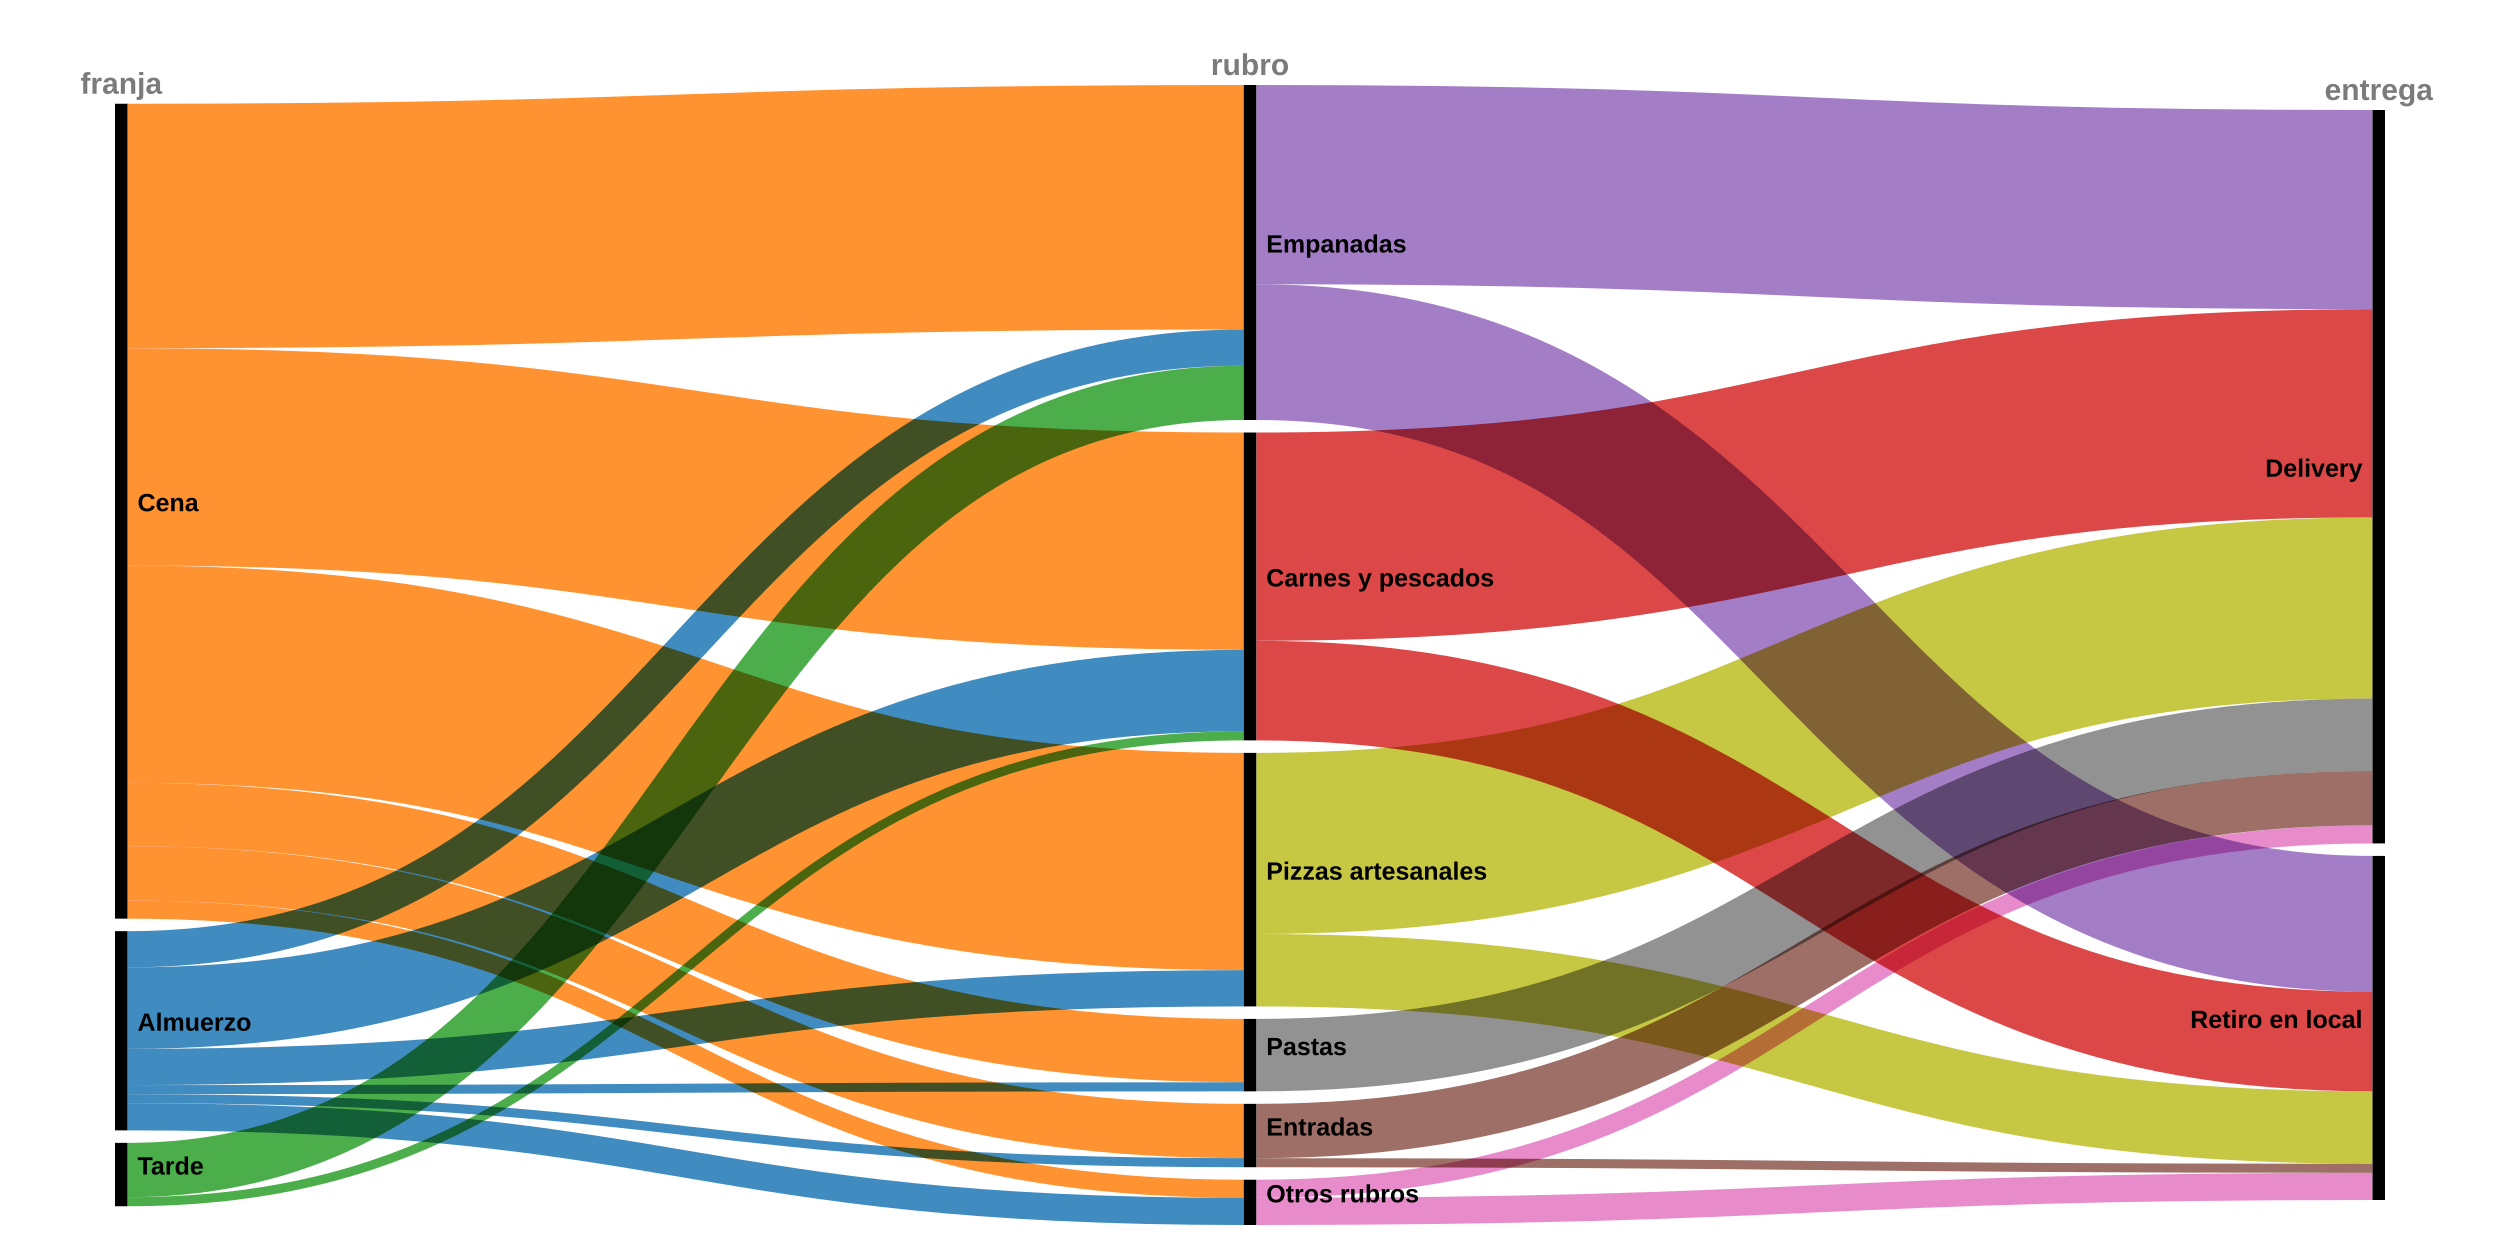
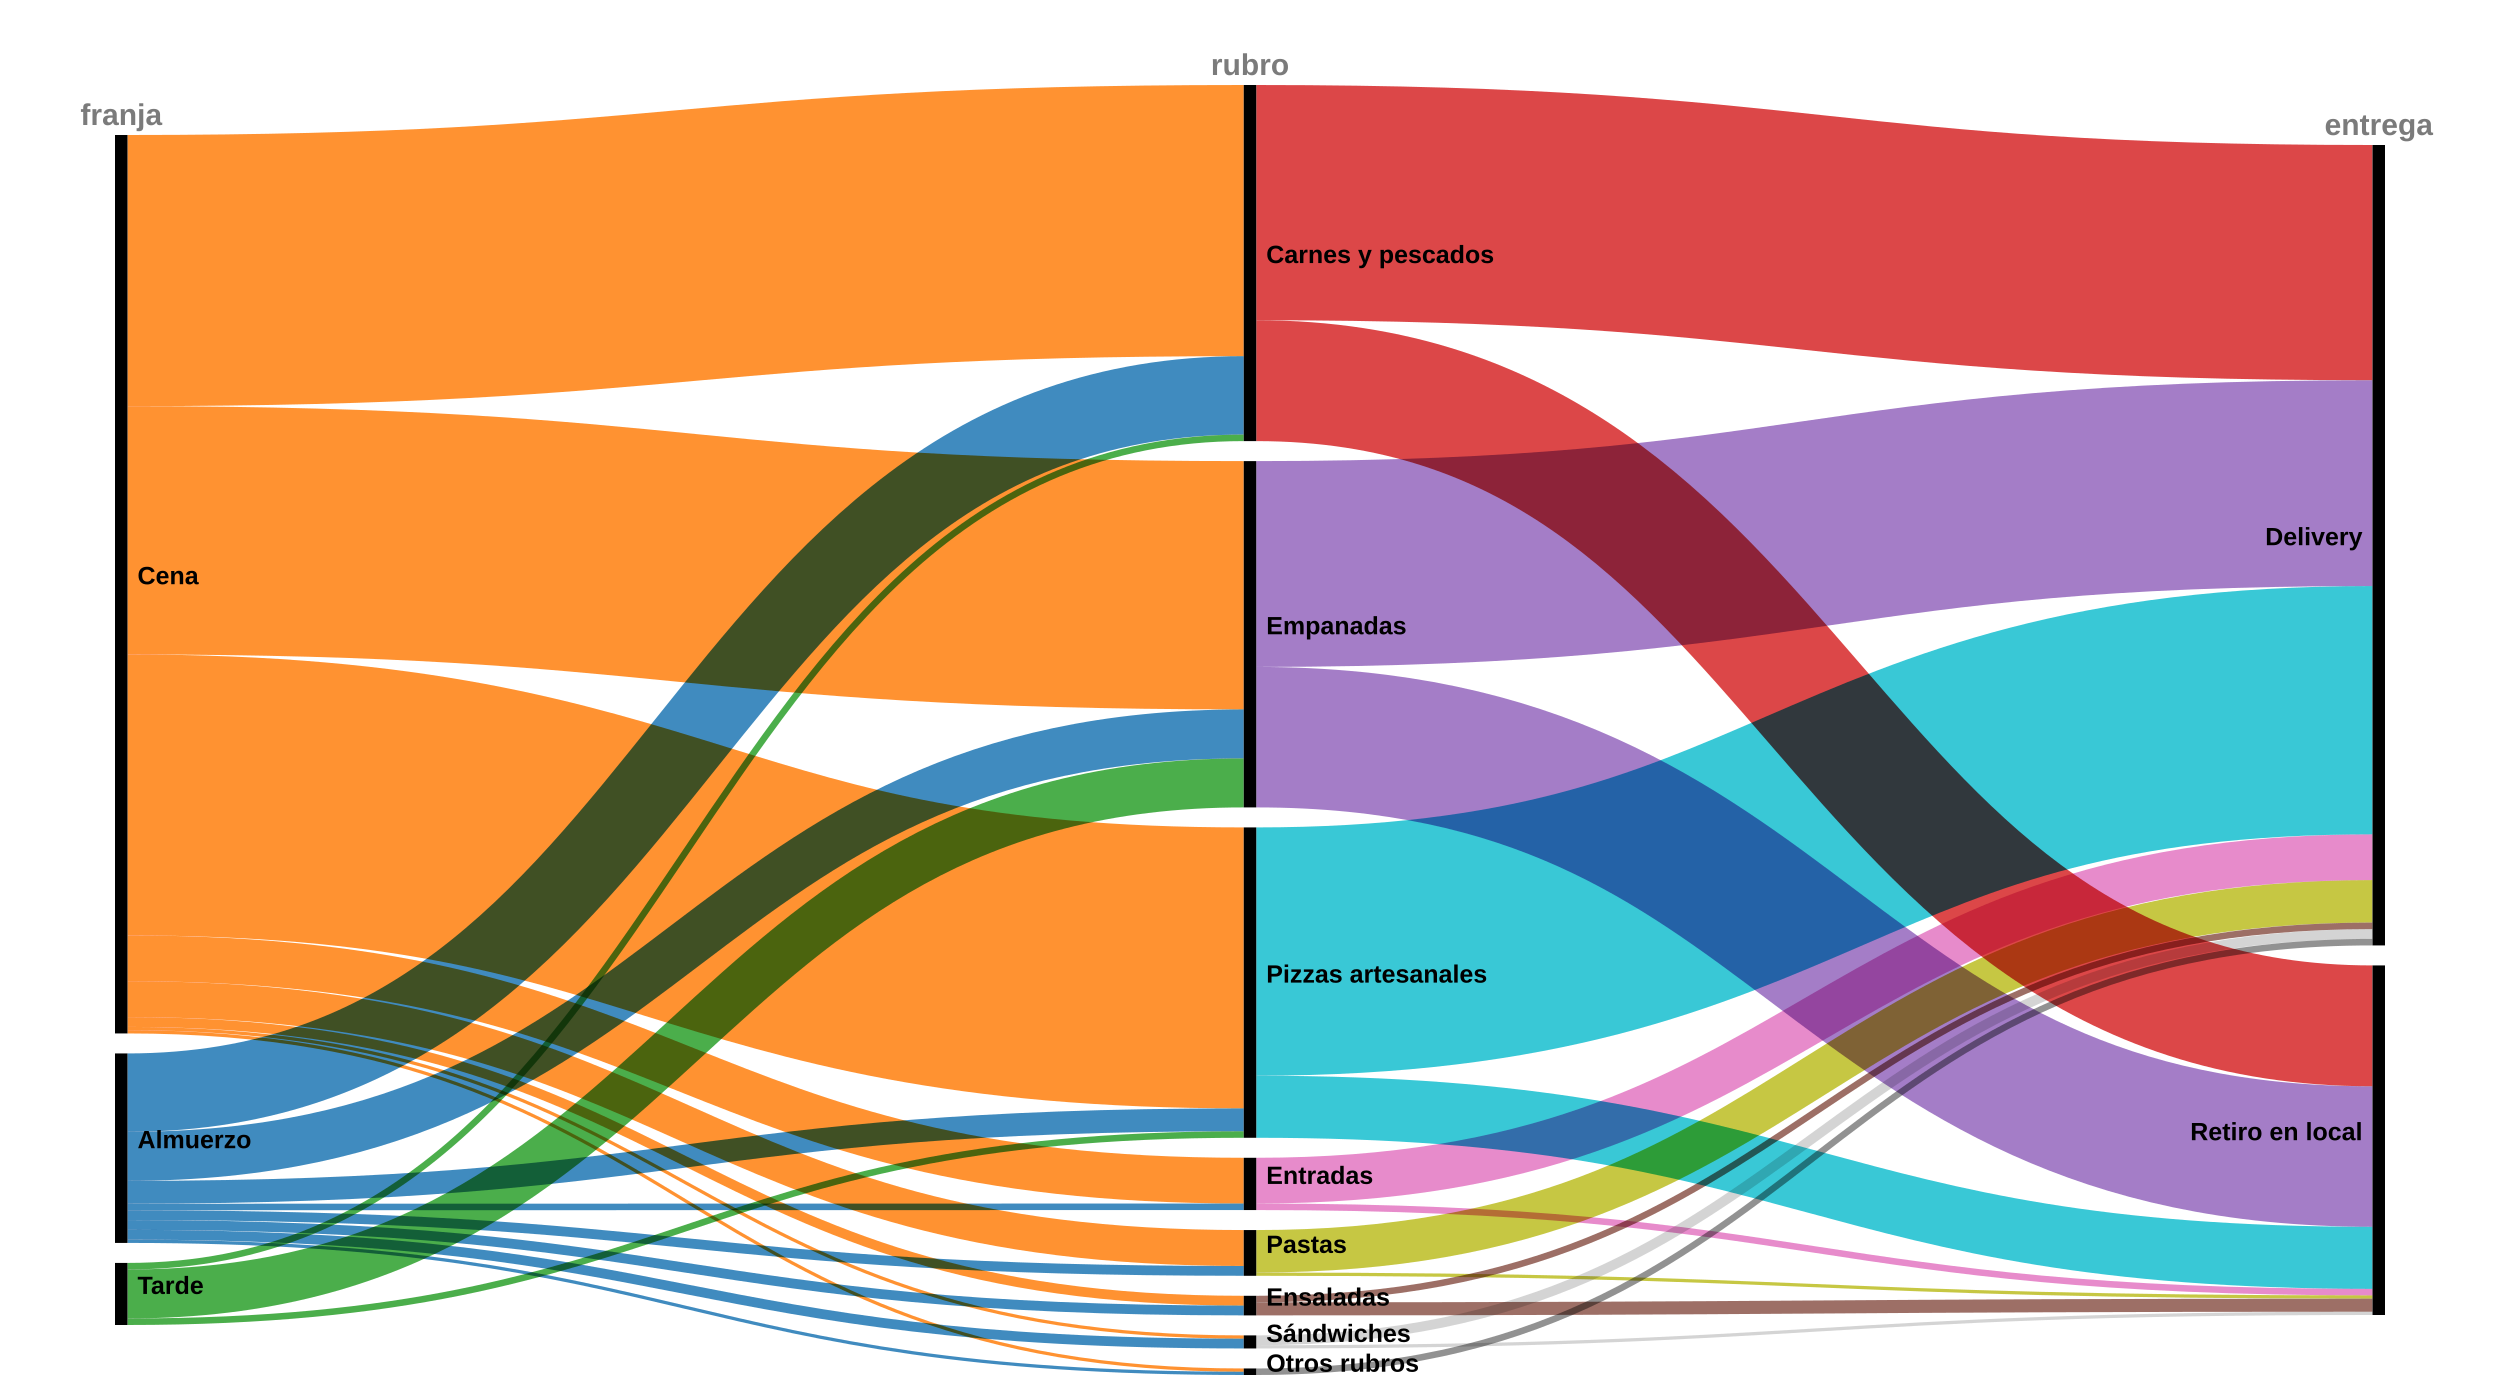
- <svg xmlns="http://www.w3.org/2000/svg" width="1000" height="500">
-   <rect width="1000" height="500" x="0" y="0" fill="#FFFFFF" id="background" />
+ <svg xmlns="http://www.w3.org/2000/svg" width="1000" height="560">
+   <rect width="1000" height="560" x="0" y="0" fill="#FFFFFF" id="background" />
  <g transform="translate(46,34)" id="visualization">
    <g>
-       <rect x="0" y="7.5" height="325.966" width="5" fill="black" />
-       <rect x="903" y="10" height="293.37" width="5" fill="black" />
-       <rect x="903" y="308.37" height="137.63" width="5" fill="black" />
-       <rect x="451.5" y="2.842170943040401e-14" height="134.008" width="5" fill="black" />
-       <rect x="451.5" y="139.008" height="123.143" width="5" fill="black" />
-       <rect x="451.5" y="267.151" height="101.412" width="5" fill="black" />
-       <rect x="0" y="338.466" height="79.681" width="5" fill="black" />
-       <rect x="451.5" y="373.563" height="28.975" width="5" fill="black" />
-       <rect x="451.5" y="407.538" height="25.353" width="5" fill="black" />
-       <rect x="0" y="423.147" height="25.353" width="5" fill="black" />
-       <rect x="451.5" y="437.891" height="18.109" width="5" fill="black" />
+       <rect x="0" y="20" height="359.375" width="5" fill="black" />
+       <rect x="903" y="24" height="320.17" width="5" fill="black" />
+       <rect x="451.5" y="0" height="142.443" width="5" fill="black" />
+       <rect x="903" y="352.17" height="139.83" width="5" fill="black" />
+       <rect x="451.5" y="150.443" height="138.523" width="5" fill="black" />
+       <rect x="451.5" y="296.966" height="124.148" width="5" fill="black" />
+       <rect x="0" y="387.375" height="75.795" width="5" fill="black" />
+       <rect x="0" y="471.17" height="24.83" width="5" fill="black" />
+       <rect x="451.5" y="429.114" height="20.909" width="5" fill="black" />
+       <rect x="451.5" y="458.023" height="18.295" width="5" fill="black" />
+       <rect x="451.5" y="484.318" height="7.841" width="5" fill="black" />
+       <rect x="451.5" y="500.159" height="5.227" width="5" fill="black" />
+       <rect x="451.5" y="513.386" height="2.614" width="5" fill="black" />
    </g>
    <g fill="none" stroke-opacity="0.85">
      <g style="mix-blend-mode: multiply;">
-         <path d="M5,369.252C228.25,369.252,228.25,242.231,451.5,242.231" stroke="#1f77b4" stroke-width="32.597" />
+         <path d="M5,403.057C228.25,403.057,228.25,124.148,451.5,124.148" stroke="#1f77b4" stroke-width="31.364" />
      </g>
      <g style="mix-blend-mode: multiply;">
-         <path d="M5,345.71C228.25,345.71,228.25,105.034,451.5,105.034" stroke="#1f77b4" stroke-width="14.487" />
+         <path d="M5,428.54C228.25,428.54,228.25,259.562,451.5,259.562" stroke="#1f77b4" stroke-width="19.602" />
      </g>
      <g style="mix-blend-mode: multiply;">
-         <path d="M5,412.714C228.25,412.714,228.25,450.567,451.5,450.567" stroke="#1f77b4" stroke-width="10.866" />
+         <path d="M5,442.915C228.25,442.915,228.25,413.926,451.5,413.926" stroke="#1f77b4" stroke-width="9.148" />
      </g>
      <g style="mix-blend-mode: multiply;">
-         <path d="M5,392.794C228.25,392.794,228.25,361.319,451.5,361.319" stroke="#1f77b4" stroke-width="14.487" />
+         <path d="M5,455.983C228.25,455.983,228.25,490.199,451.5,490.199" stroke="#1f77b4" stroke-width="3.92" />
      </g>
      <g style="mix-blend-mode: multiply;">
-         <path d="M5,405.471C228.25,405.471,228.25,431.08,451.5,431.08" stroke="#1f77b4" stroke-width="3.622" />
+         <path d="M5,452.062C228.25,452.062,228.25,474.358,451.5,474.358" stroke="#1f77b4" stroke-width="3.92" />
      </g>
      <g style="mix-blend-mode: multiply;">
-         <path d="M5,401.849C228.25,401.849,228.25,400.727,451.5,400.727" stroke="#1f77b4" stroke-width="3.622" />
+         <path d="M5,459.903C228.25,459.903,228.25,503.426,451.5,503.426" stroke="#1f77b4" stroke-width="3.92" />
      </g>
      <g style="mix-blend-mode: multiply;">
-         <path d="M5,434.013C228.25,434.013,228.25,123.143,451.5,123.143" stroke="#2ca02c" stroke-width="21.731" />
+         <path d="M5,448.795C228.25,448.795,228.25,448.716,451.5,448.716" stroke="#1f77b4" stroke-width="2.614" />
      </g>
      <g style="mix-blend-mode: multiply;">
-         <path d="M5,446.689C228.25,446.689,228.25,260.34,451.5,260.34" stroke="#2ca02c" stroke-width="3.622" />
+         <path d="M5,462.517C228.25,462.517,228.25,515.347,451.5,515.347" stroke="#1f77b4" stroke-width="1.307" />
      </g>
      <g style="mix-blend-mode: multiply;">
-         <path d="M5,56.395C228.25,56.395,228.25,48.895,451.5,48.895" stroke="#ff7f0e" stroke-width="97.79" />
+         <path d="M5,483.585C228.25,483.585,228.25,279.165,451.5,279.165" stroke="#2ca02c" stroke-width="19.602" />
      </g>
      <g style="mix-blend-mode: multiply;">
-         <path d="M5,235.676C228.25,235.676,228.25,310.613,451.5,310.613" stroke="#ff7f0e" stroke-width="86.924" />
+         <path d="M5,472.477C228.25,472.477,228.25,141.136,451.5,141.136" stroke="#2ca02c" stroke-width="2.614" />
      </g>
      <g style="mix-blend-mode: multiply;">
-         <path d="M5,148.752C228.25,148.752,228.25,182.471,451.5,182.471" stroke="#ff7f0e" stroke-width="86.924" />
+         <path d="M5,494.693C228.25,494.693,228.25,419.807,451.5,419.807" stroke="#2ca02c" stroke-width="2.614" />
      </g>
      <g style="mix-blend-mode: multiply;">
-         <path d="M5,291.815C228.25,291.815,228.25,386.239,451.5,386.239" stroke="#ff7f0e" stroke-width="25.353" />
+         <path d="M5,283.977C228.25,283.977,228.25,353.159,451.5,353.159" stroke="#ff7f0e" stroke-width="112.386" />
      </g>
      <g style="mix-blend-mode: multiply;">
-         <path d="M5,315.357C228.25,315.357,228.25,418.403,451.5,418.403" stroke="#ff7f0e" stroke-width="21.731" />
+         <path d="M5,74.233C228.25,74.233,228.25,54.233,451.5,54.233" stroke="#ff7f0e" stroke-width="108.466" />
      </g>
      <g style="mix-blend-mode: multiply;">
-         <path d="M5,329.845C228.25,329.845,228.25,441.513,451.5,441.513" stroke="#ff7f0e" stroke-width="7.244" />
+         <path d="M5,178.125C228.25,178.125,228.25,200.102,451.5,200.102" stroke="#ff7f0e" stroke-width="99.318" />
      </g>
      <g style="mix-blend-mode: multiply;">
-         <path d="M456.5,180.66C679.75,180.66,679.75,131.332,903,131.332" stroke="#d62728" stroke-width="83.303" />
+         <path d="M5,349.318C228.25,349.318,228.25,438.261,451.5,438.261" stroke="#ff7f0e" stroke-width="18.295" />
      </g>
      <g style="mix-blend-mode: multiply;">
-         <path d="M456.5,39.84C679.75,39.84,679.75,49.84,903,49.84" stroke="#9467bd" stroke-width="79.681" />
+         <path d="M5,365.653C228.25,365.653,228.25,465.21,451.5,465.21" stroke="#ff7f0e" stroke-width="14.375" />
      </g>
      <g style="mix-blend-mode: multiply;">
-         <path d="M456.5,450.567C679.75,450.567,679.75,440.567,903,440.567" stroke="#e377c2" stroke-width="10.866" />
+         <path d="M5,374.801C228.25,374.801,228.25,486.278,451.5,486.278" stroke="#ff7f0e" stroke-width="3.92" />
      </g>
      <g style="mix-blend-mode: multiply;">
-         <path d="M456.5,242.231C679.75,242.231,679.75,382.618,903,382.618" stroke="#d62728" stroke-width="39.84" />
+         <path d="M5,378.722C228.25,378.722,228.25,514.04,451.5,514.04" stroke="#ff7f0e" stroke-width="1.307" />
      </g>
      <g style="mix-blend-mode: multiply;">
-         <path d="M456.5,303.37C679.75,303.37,679.75,209.202,903,209.202" stroke="#bcbd22" stroke-width="72.437" />
+         <path d="M5,377.415C228.25,377.415,228.25,500.812,451.5,500.812" stroke="#ff7f0e" stroke-width="1.307" />
      </g>
      <g style="mix-blend-mode: multiply;">
-         <path d="M456.5,354.076C679.75,354.076,679.75,417.025,903,417.025" stroke="#bcbd22" stroke-width="28.975" />
+         <path d="M456.5,47.045C679.75,47.045,679.75,71.045,903,71.045" stroke="#d62728" stroke-width="94.091" />
      </g>
      <g style="mix-blend-mode: multiply;">
-         <path d="M456.5,418.403C679.75,418.403,679.75,285.261,903,285.261" stroke="#8c564b" stroke-width="21.731" />
+         <path d="M456.5,191.608C679.75,191.608,679.75,159.256,903,159.256" stroke="#9467bd" stroke-width="82.33" />
      </g>
      <g style="mix-blend-mode: multiply;">
-         <path d="M456.5,388.05C679.75,388.05,679.75,259.908,903,259.908" stroke="#7f7f7f" stroke-width="28.975" />
+         <path d="M456.5,118.267C679.75,118.267,679.75,376.347,903,376.347" stroke="#d62728" stroke-width="48.352" />
      </g>
      <g style="mix-blend-mode: multiply;">
-         <path d="M456.5,106.845C679.75,106.845,679.75,335.534,903,335.534" stroke="#9467bd" stroke-width="54.328" />
+         <path d="M456.5,260.869C679.75,260.869,679.75,428.619,903,428.619" stroke="#9467bd" stroke-width="56.193" />
      </g>
      <g style="mix-blend-mode: multiply;">
-         <path d="M456.5,441.513C679.75,441.513,679.75,299.748,903,299.748" stroke="#e377c2" stroke-width="7.244" />
+         <path d="M456.5,346.625C679.75,346.625,679.75,250.08,903,250.08" stroke="#17becf" stroke-width="99.318" />
      </g>
      <g style="mix-blend-mode: multiply;">
-         <path d="M456.5,431.08C679.75,431.08,679.75,433.324,903,433.324" stroke="#8c564b" stroke-width="3.622" />
+         <path d="M456.5,489.545C679.75,489.545,679.75,488.08,903,488.08" stroke="#8c564b" stroke-width="5.227" />
+       </g>
+       <g style="mix-blend-mode: multiply;">
+         <path d="M456.5,466.517C679.75,466.517,679.75,326.528,903,326.528" stroke="#bcbd22" stroke-width="16.989" />
+       </g>
+       <g style="mix-blend-mode: multiply;">
+         <path d="M456.5,502.119C679.75,502.119,679.75,339.597,903,339.597" stroke="#cccccc" stroke-width="3.92" />
+       </g>
+       <g style="mix-blend-mode: multiply;">
+         <path d="M456.5,408.699C679.75,408.699,679.75,469.131,903,469.131" stroke="#17becf" stroke-width="24.83" />
+       </g>
+       <g style="mix-blend-mode: multiply;">
+         <path d="M456.5,438.261C679.75,438.261,679.75,308.886,903,308.886" stroke="#e377c2" stroke-width="18.295" />
+       </g>
+       <g style="mix-blend-mode: multiply;">
+         <path d="M456.5,514.693C679.75,514.693,679.75,342.864,903,342.864" stroke="#7f7f7f" stroke-width="2.614" />
+       </g>
+       <g style="mix-blend-mode: multiply;">
+         <path d="M456.5,448.716C679.75,448.716,679.75,482.852,903,482.852" stroke="#e377c2" stroke-width="2.614" />
+       </g>
+       <g style="mix-blend-mode: multiply;">
+         <path d="M456.5,485.625C679.75,485.625,679.75,336.33,903,336.33" stroke="#8c564b" stroke-width="2.614" />
+       </g>
+       <g style="mix-blend-mode: multiply;">
+         <path d="M456.5,504.733C679.75,504.733,679.75,491.347,903,491.347" stroke="#cccccc" stroke-width="1.307" />
+       </g>
+       <g style="mix-blend-mode: multiply;">
+         <path d="M456.5,475.665C679.75,475.665,679.75,484.812,903,484.812" stroke="#bcbd22" stroke-width="1.307" />
      </g>
    </g>
    <g>
-       <text x="9" y="170.483" text-anchor="start">
+       <text x="9" y="199.688" text-anchor="start">
        <tspan alignment-baseline="middle" x="9" style="font-family: Arial, sans-serif; font-size: 10px; fill: black; font-weight: bold;">Cena</tspan>
      </text>
-       <text x="899" y="156.685" text-anchor="end">
+       <text x="899" y="184.085" text-anchor="end">
        <tspan alignment-baseline="middle" x="899" style="font-family: Arial, sans-serif; font-size: 10px; fill: black; font-weight: bold;">Delivery</tspan>
      </text>
-       <text x="899" y="377.185" text-anchor="end">
+       <text x="460.5" y="71.222" text-anchor="start">
+         <tspan alignment-baseline="middle" x="460.5" style="font-family: Arial, sans-serif; font-size: 10px; fill: black; font-weight: bold;">Carnes y pescados</tspan>
+       </text>
+       <text x="899" y="422.085" text-anchor="end">
        <tspan alignment-baseline="middle" x="899" style="font-family: Arial, sans-serif; font-size: 10px; fill: black; font-weight: bold;">Retiro en local</tspan>
      </text>
-       <text x="460.5" y="67.004" text-anchor="start">
+       <text x="460.5" y="219.705" text-anchor="start">
        <tspan alignment-baseline="middle" x="460.5" style="font-family: Arial, sans-serif; font-size: 10px; fill: black; font-weight: bold;">Empanadas</tspan>
      </text>
-       <text x="460.5" y="200.58" text-anchor="start">
-         <tspan alignment-baseline="middle" x="460.5" style="font-family: Arial, sans-serif; font-size: 10px; fill: black; font-weight: bold;">Carnes y pescados</tspan>
-       </text>
-       <text x="460.5" y="317.857" text-anchor="start">
+       <text x="460.5" y="359.04" text-anchor="start">
        <tspan alignment-baseline="middle" x="460.5" style="font-family: Arial, sans-serif; font-size: 10px; fill: black; font-weight: bold;">Pizzas artesanales</tspan>
      </text>
-       <text x="9" y="378.307" text-anchor="start">
+       <text x="9" y="425.273" text-anchor="start">
        <tspan alignment-baseline="middle" x="9" style="font-family: Arial, sans-serif; font-size: 10px; fill: black; font-weight: bold;">Almuerzo</tspan>
      </text>
-       <text x="460.5" y="388.05" text-anchor="start">
+       <text x="9" y="483.585" text-anchor="start">
+         <tspan alignment-baseline="middle" x="9" style="font-family: Arial, sans-serif; font-size: 10px; fill: black; font-weight: bold;">Tarde</tspan>
+       </text>
+       <text x="460.5" y="439.568" text-anchor="start">
+         <tspan alignment-baseline="middle" x="460.5" style="font-family: Arial, sans-serif; font-size: 10px; fill: black; font-weight: bold;">Entradas</tspan>
+       </text>
+       <text x="460.5" y="467.17" text-anchor="start">
        <tspan alignment-baseline="middle" x="460.5" style="font-family: Arial, sans-serif; font-size: 10px; fill: black; font-weight: bold;">Pastas</tspan>
      </text>
-       <text x="460.5" y="420.214" text-anchor="start">
-         <tspan alignment-baseline="middle" x="460.5" style="font-family: Arial, sans-serif; font-size: 10px; fill: black; font-weight: bold;">Entradas</tspan>
+       <text x="460.5" y="488.239" text-anchor="start">
+         <tspan alignment-baseline="middle" x="460.5" style="font-family: Arial, sans-serif; font-size: 10px; fill: black; font-weight: bold;">Ensaladas</tspan>
      </text>
-       <text x="9" y="435.824" text-anchor="start">
-         <tspan alignment-baseline="middle" x="9" style="font-family: Arial, sans-serif; font-size: 10px; fill: black; font-weight: bold;">Tarde</tspan>
+       <text x="460.5" y="502.773" text-anchor="start">
+         <tspan alignment-baseline="middle" x="460.5" style="font-family: Arial, sans-serif; font-size: 10px; fill: black; font-weight: bold;">Sándwiches</tspan>
      </text>
-       <text x="460.5" y="446.945" text-anchor="start">
+       <text x="460.5" y="514.693" text-anchor="start">
        <tspan alignment-baseline="middle" x="460.5" style="font-family: Arial, sans-serif; font-size: 10px; fill: black; font-weight: bold;">Otros rubros</tspan>
      </text>
    </g>
    <g>
-       <text x="2.5" y="3.5" text-anchor="middle" style="font-family: Arial, sans-serif; font-size: 12px; fill: rgb(123, 123, 123); font-weight: bold;">franja</text>
-       <text x="905.5" y="6" text-anchor="middle" style="font-family: Arial, sans-serif; font-size: 12px; fill: rgb(123, 123, 123); font-weight: bold;">entrega</text>
+       <text x="2.5" y="16" text-anchor="middle" style="font-family: Arial, sans-serif; font-size: 12px; fill: rgb(123, 123, 123); font-weight: bold;">franja</text>
+       <text x="905.5" y="20" text-anchor="middle" style="font-family: Arial, sans-serif; font-size: 12px; fill: rgb(123, 123, 123); font-weight: bold;">entrega</text>
      <text x="454" y="-4" text-anchor="middle" style="font-family: Arial, sans-serif; font-size: 12px; fill: rgb(123, 123, 123); font-weight: bold;">rubro</text>
    </g>
  </g>
</svg>
